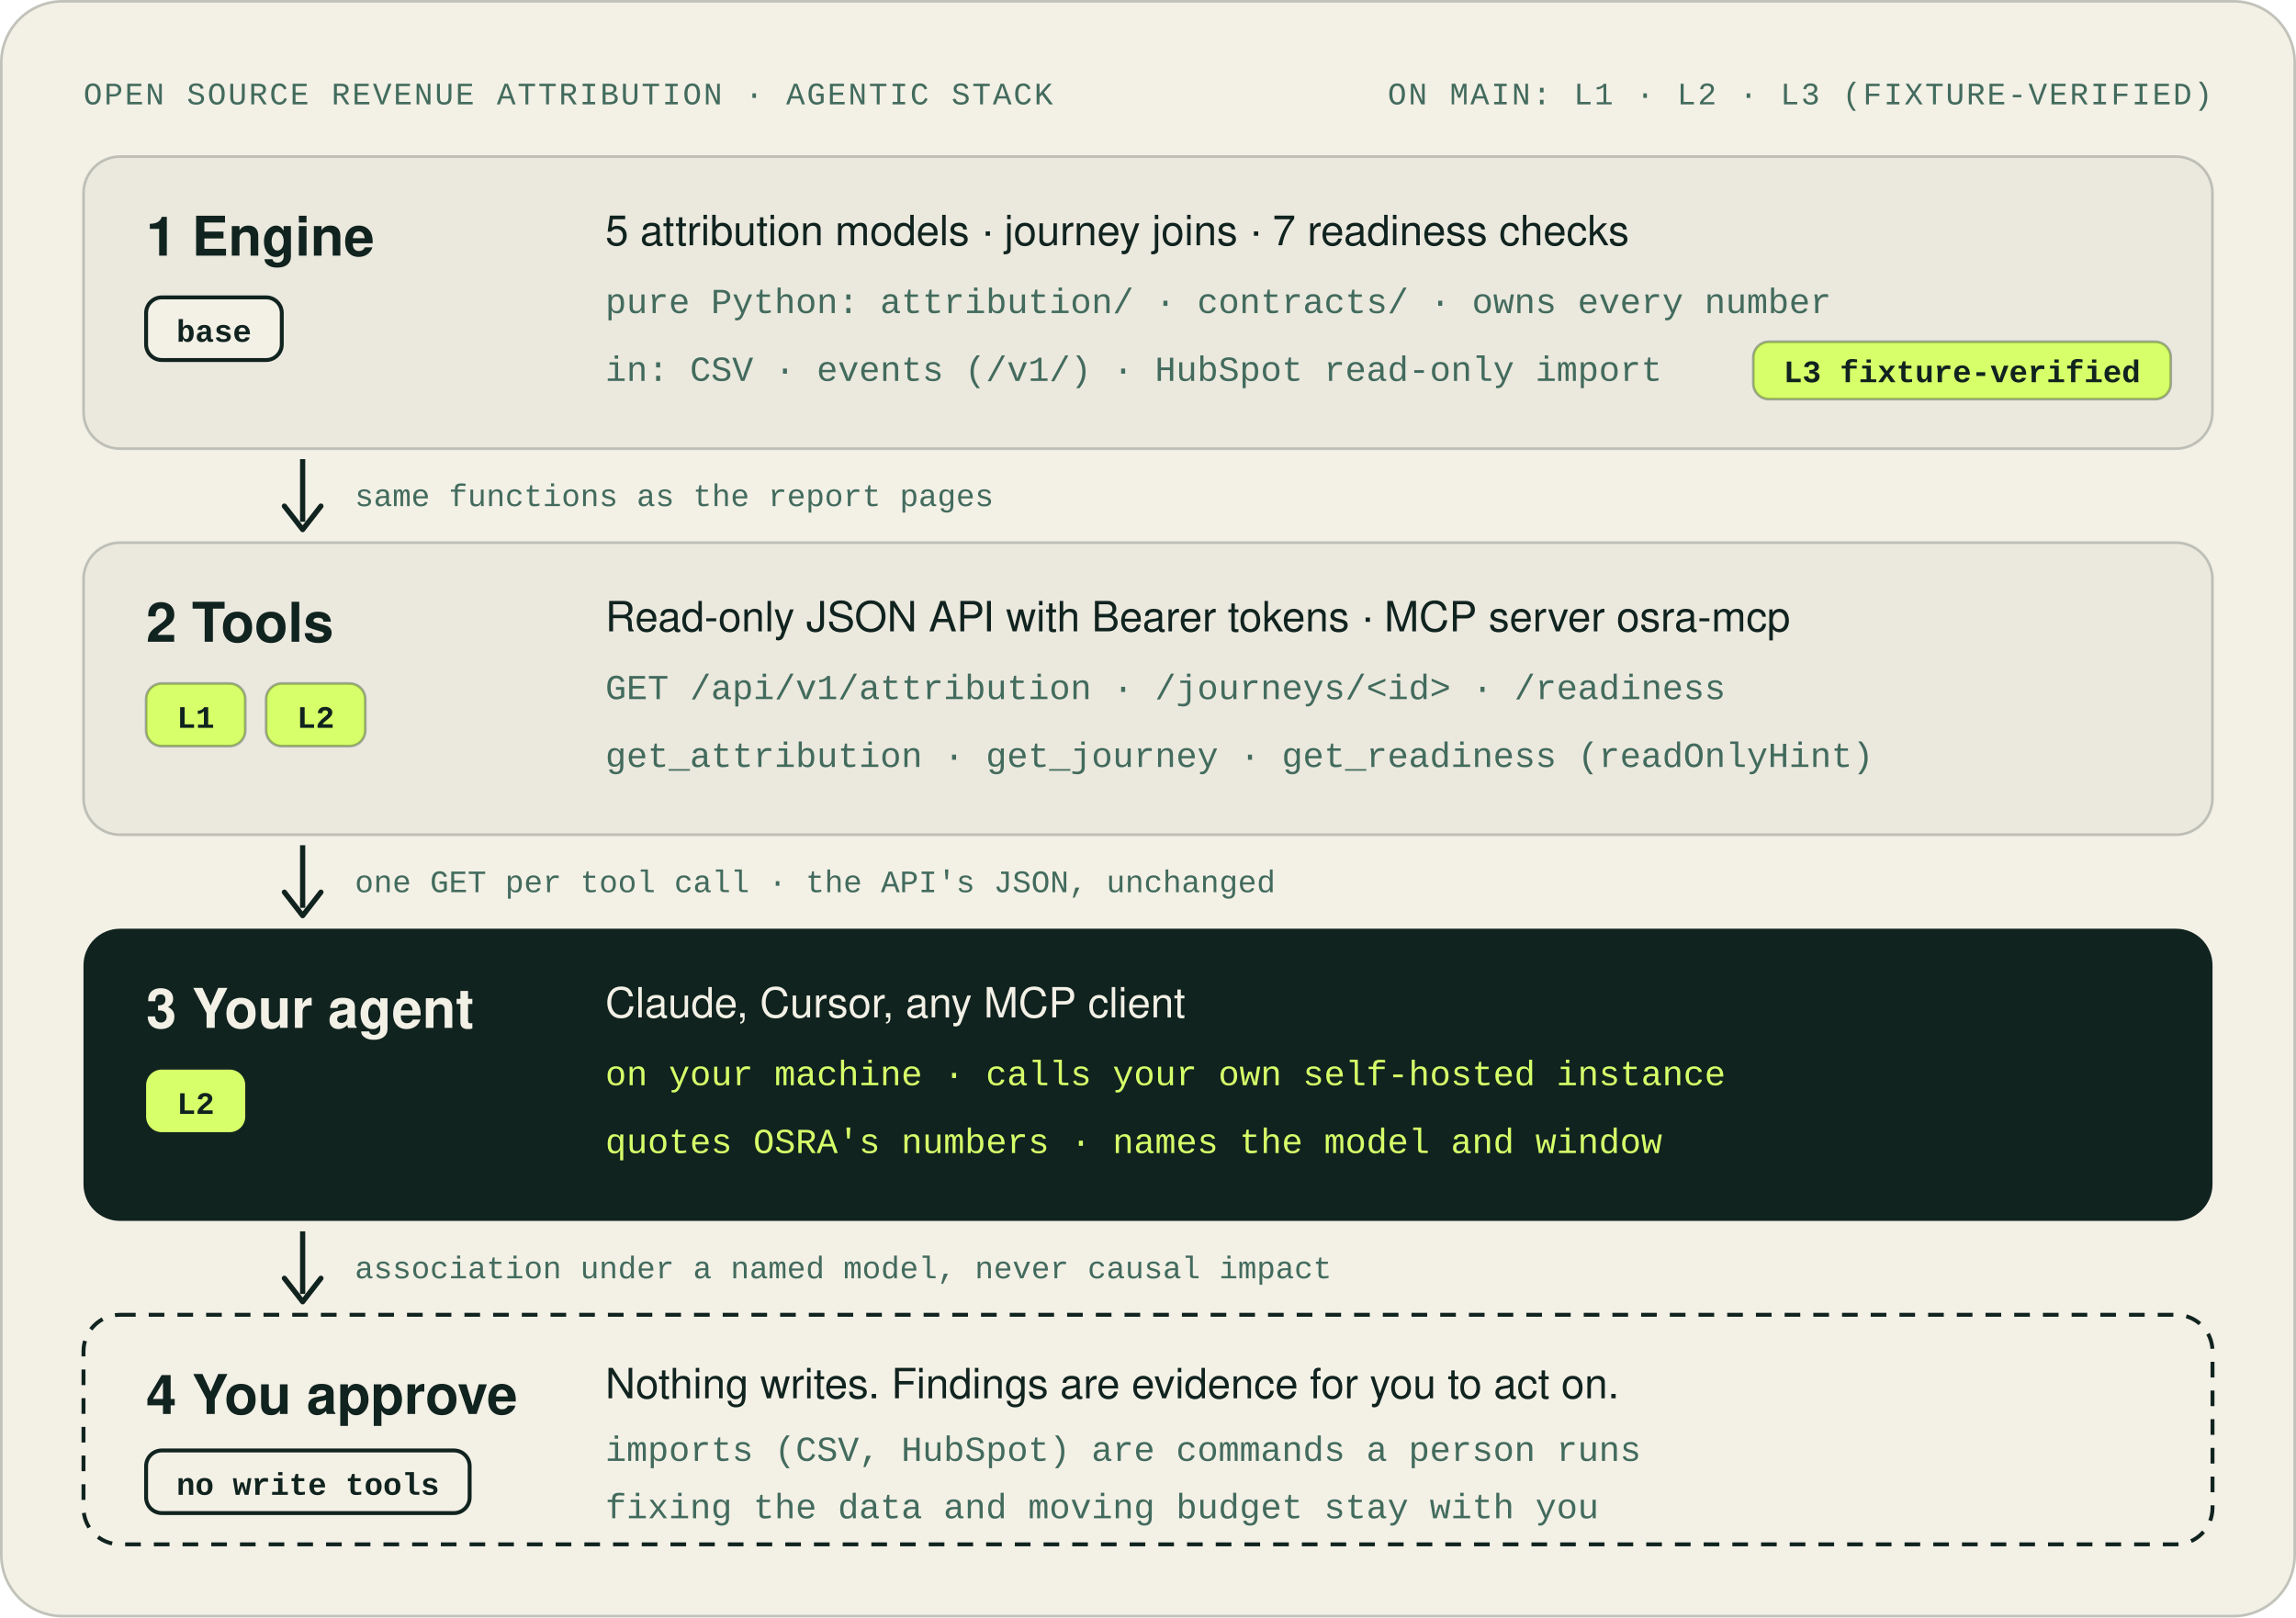
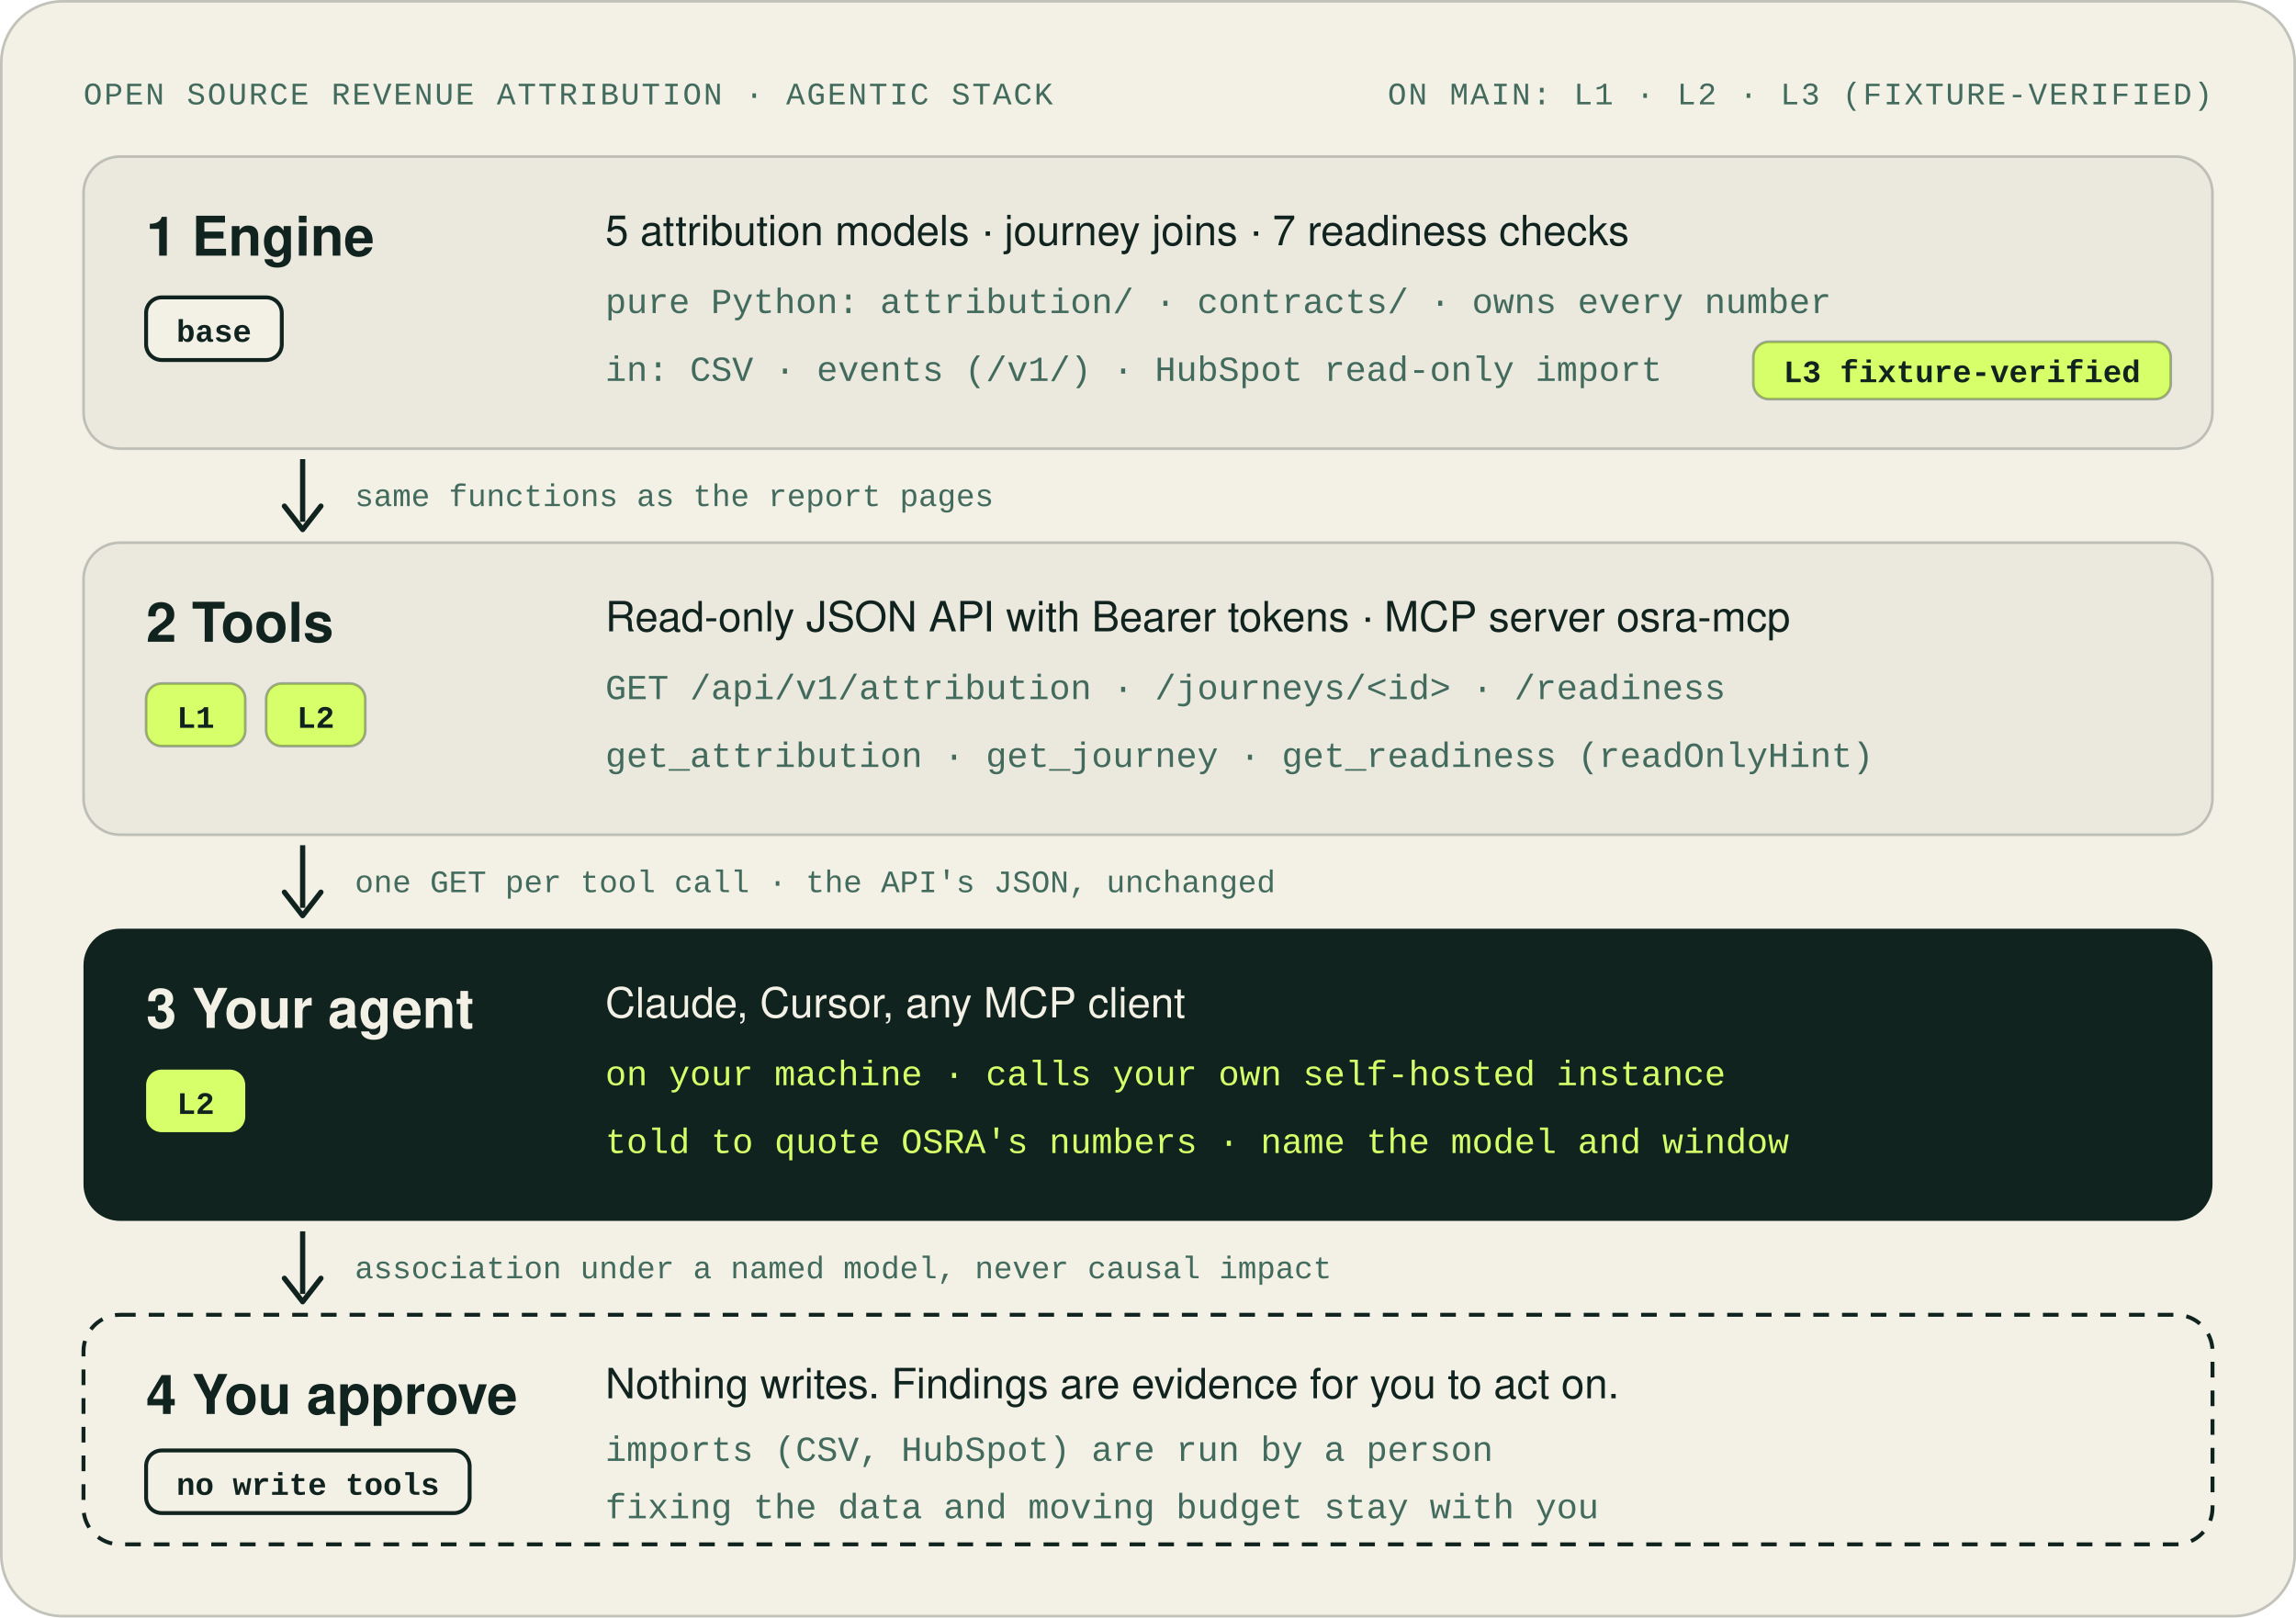
<svg xmlns="http://www.w3.org/2000/svg" width="880" height="620" viewBox="0 0 880 620" role="img" aria-labelledby="title desc">
  <style>
    .sans { font-family: "DM Sans", ui-sans-serif, system-ui, -apple-system, BlinkMacSystemFont, "Segoe UI", Helvetica, Arial, sans-serif; }
    .mono { font-family: "IBM Plex Mono", ui-monospace, SFMono-Regular, "SF Mono", Menlo, Consolas, "Liberation Mono", monospace; }
    .name { font-size: 21px; font-weight: 600; }
    .lead { font-size: 16px; font-weight: 500; }
    .code { font-size: 13.5px; }
    .chip { font-size: 12px; font-weight: 600; }
    .label { font-size: 12px; font-weight: 500; letter-spacing: 0.06em; }
    .flow { font-size: 12px; }
  </style>
  <rect x="0" y="0" width="880" height="620" rx="24" fill="#F3F0E6" />
  <rect x="0.5" y="0.5" width="879" height="619" rx="23.5" fill="none" stroke="#10231F" stroke-opacity="0.22" />
  <text x="32" y="40" class="mono label" fill="#426B5D">OPEN SOURCE REVENUE ATTRIBUTION · AGENTIC STACK</text>
  <text x="848" y="40" class="mono label" fill="#426B5D" text-anchor="end">ON MAIN: L1 · L2 · L3 (FIXTURE-VERIFIED)</text>
  <rect x="32" y="60" width="816" height="112" rx="14" fill="#EBE8DE" stroke="#10231F" stroke-opacity="0.22" />
  <text x="56" y="98" class="sans name" fill="#10231F">1  Engine</text>
  <rect x="56" y="114" width="52" height="24" rx="6" fill="#F3F0E6" stroke="#10231F" stroke-width="1.5" />
  <text x="82" y="131" class="mono chip" fill="#10231F" text-anchor="middle">base</text>
  <text x="232" y="94" class="sans lead" fill="#10231F">5 attribution models · journey joins · 7 readiness checks</text>
  <text x="232" y="120" class="mono code" fill="#426B5D">pure Python: attribution/ · contracts/ · owns every number</text>
  <text x="232" y="146" class="mono code" fill="#426B5D">in: CSV · events (/v1/) · HubSpot read-only import</text>
  <rect x="672" y="131" width="160" height="22" rx="6" fill="#D7FF69" stroke="#10231F" stroke-opacity="0.35" />
  <text x="752" y="146.5" class="mono chip" fill="#10231F" text-anchor="middle">L3 fixture-verified</text>
  <path d="M116 176 V200" stroke="#10231F" stroke-width="2" fill="none" />
  <path d="M109 194 L116 203 L123 194" stroke="#10231F" stroke-width="2" fill="none" stroke-linejoin="round" stroke-linecap="round" />
  <text x="136" y="194" class="mono flow" fill="#426B5D">same functions as the report pages</text>
  <rect x="32" y="208" width="816" height="112" rx="14" fill="#EBE8DE" stroke="#10231F" stroke-opacity="0.22" />
  <text x="56" y="246" class="sans name" fill="#10231F">2  Tools</text>
  <rect x="56" y="262" width="38" height="24" rx="6" fill="#D7FF69" stroke="#10231F" stroke-opacity="0.35" />
  <text x="75" y="279" class="mono chip" fill="#10231F" text-anchor="middle">L1</text>
  <rect x="102" y="262" width="38" height="24" rx="6" fill="#D7FF69" stroke="#10231F" stroke-opacity="0.35" />
  <text x="121" y="279" class="mono chip" fill="#10231F" text-anchor="middle">L2</text>
  <text x="232" y="242" class="sans lead" fill="#10231F">Read-only JSON API with Bearer tokens · MCP server osra-mcp</text>
  <text x="232" y="268" class="mono code" fill="#426B5D">GET /api/v1/attribution · /journeys/&lt;id&gt; · /readiness</text>
  <text x="232" y="294" class="mono code" fill="#426B5D">get_attribution · get_journey · get_readiness (readOnlyHint)</text>
  <path d="M116 324 V348" stroke="#10231F" stroke-width="2" fill="none" />
  <path d="M109 342 L116 351 L123 342" stroke="#10231F" stroke-width="2" fill="none" stroke-linejoin="round" stroke-linecap="round" />
  <text x="136" y="342" class="mono flow" fill="#426B5D">one GET per tool call · the API's JSON, unchanged</text>
  <rect x="32" y="356" width="816" height="112" rx="14" fill="#10231F" />
  <text x="56" y="394" class="sans name" fill="#F3F0E6">3  Your agent</text>
  <rect x="56" y="410" width="38" height="24" rx="6" fill="#D7FF69" />
  <text x="75" y="427" class="mono chip" fill="#10231F" text-anchor="middle">L2</text>
  <text x="232" y="390" class="sans lead" fill="#F3F0E6">Claude, Cursor, any MCP client</text>
  <text x="232" y="416" class="mono code" fill="#D7FF69">on your machine · calls your own self-hosted instance</text>
-   <text x="232" y="442" class="mono code" fill="#D7FF69">quotes OSRA's numbers · names the model and window</text>
+   <text x="232" y="442" class="mono code" fill="#D7FF69">told to quote OSRA's numbers · name the model and window</text>
  <path d="M116 472 V496" stroke="#10231F" stroke-width="2" fill="none" />
  <path d="M109 490 L116 499 L123 490" stroke="#10231F" stroke-width="2" fill="none" stroke-linejoin="round" stroke-linecap="round" />
  <text x="136" y="490" class="mono flow" fill="#426B5D">association under a named model, never causal impact</text>
  <rect x="32" y="504" width="816" height="88" rx="14" fill="#F3F0E6" stroke="#10231F" stroke-width="1.5" stroke-dasharray="6 5" />
  <text x="56" y="542" class="sans name" fill="#10231F">4  You approve</text>
  <rect x="56" y="556" width="124" height="24" rx="6" fill="#F3F0E6" stroke="#10231F" stroke-width="1.5" />
  <text x="118" y="573" class="mono chip" fill="#10231F" text-anchor="middle">no write tools</text>
  <text x="232" y="536" class="sans lead" fill="#10231F">Nothing writes. Findings are evidence for you to act on.</text>
-   <text x="232" y="560" class="mono code" fill="#426B5D">imports (CSV, HubSpot) are commands a person runs</text>
+   <text x="232" y="560" class="mono code" fill="#426B5D">imports (CSV, HubSpot) are run by a person</text>
  <text x="232" y="582" class="mono code" fill="#426B5D">fixing the data and moving budget stay with you</text>
</svg>
